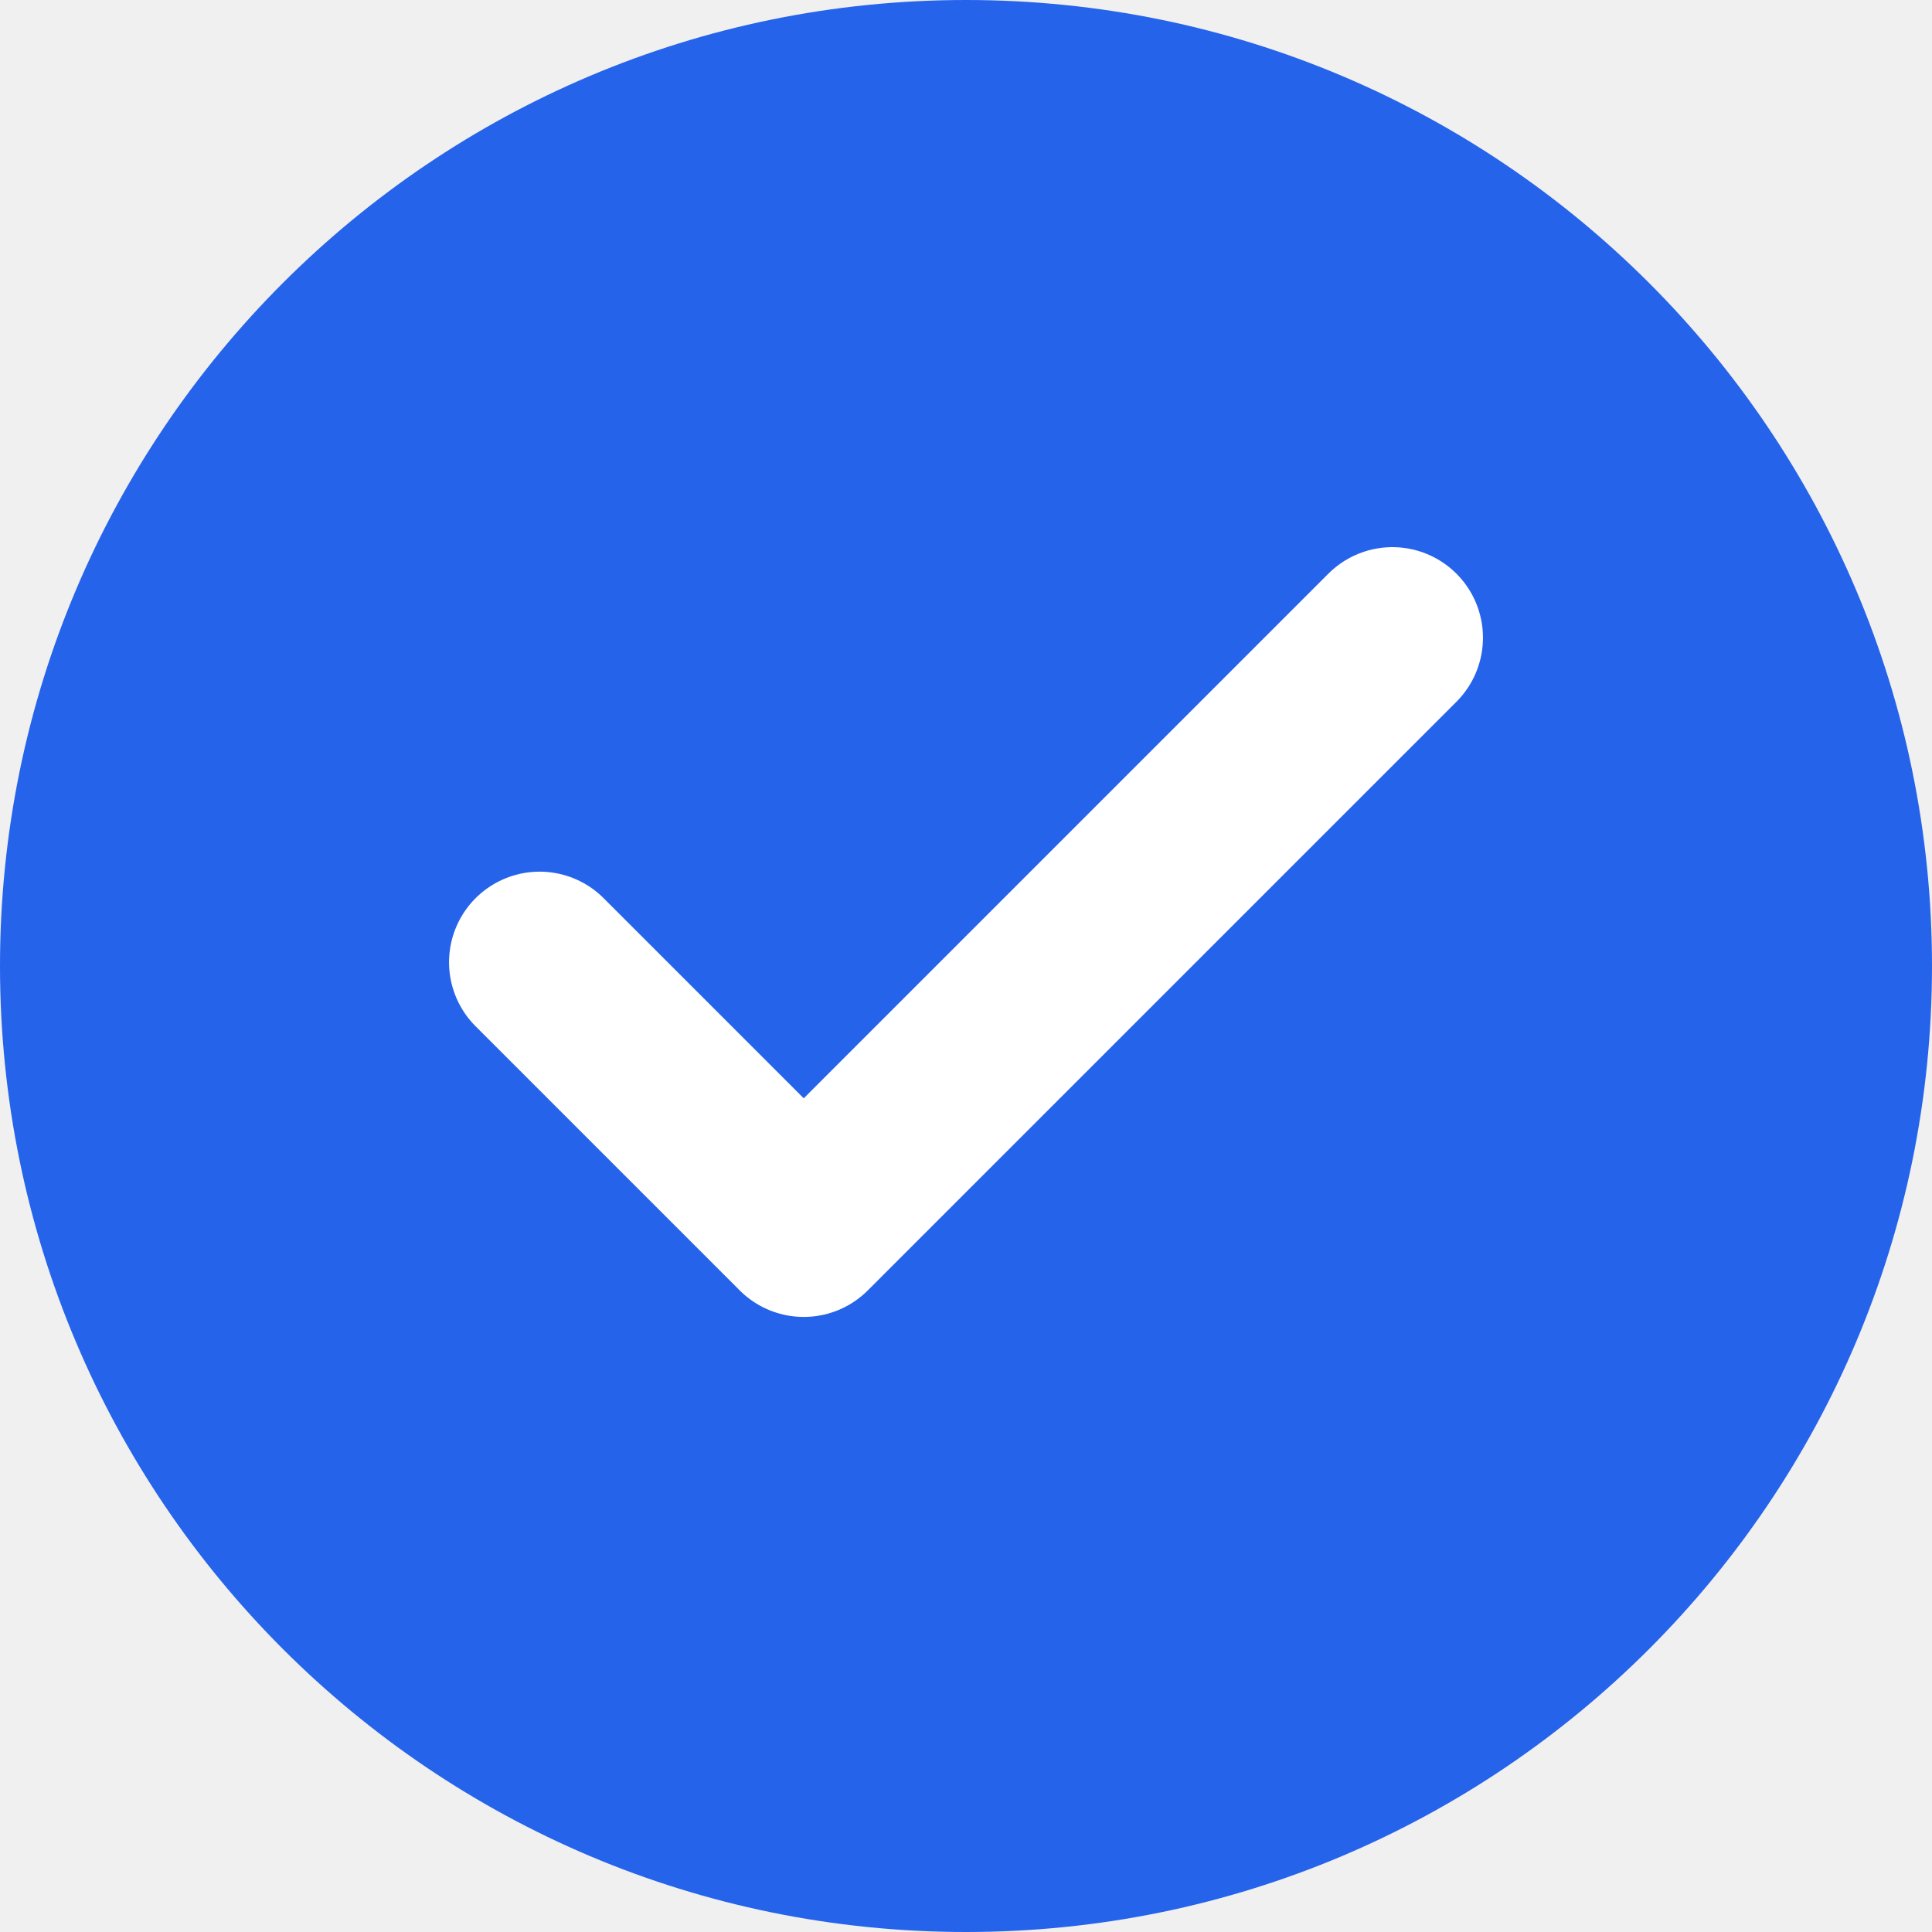
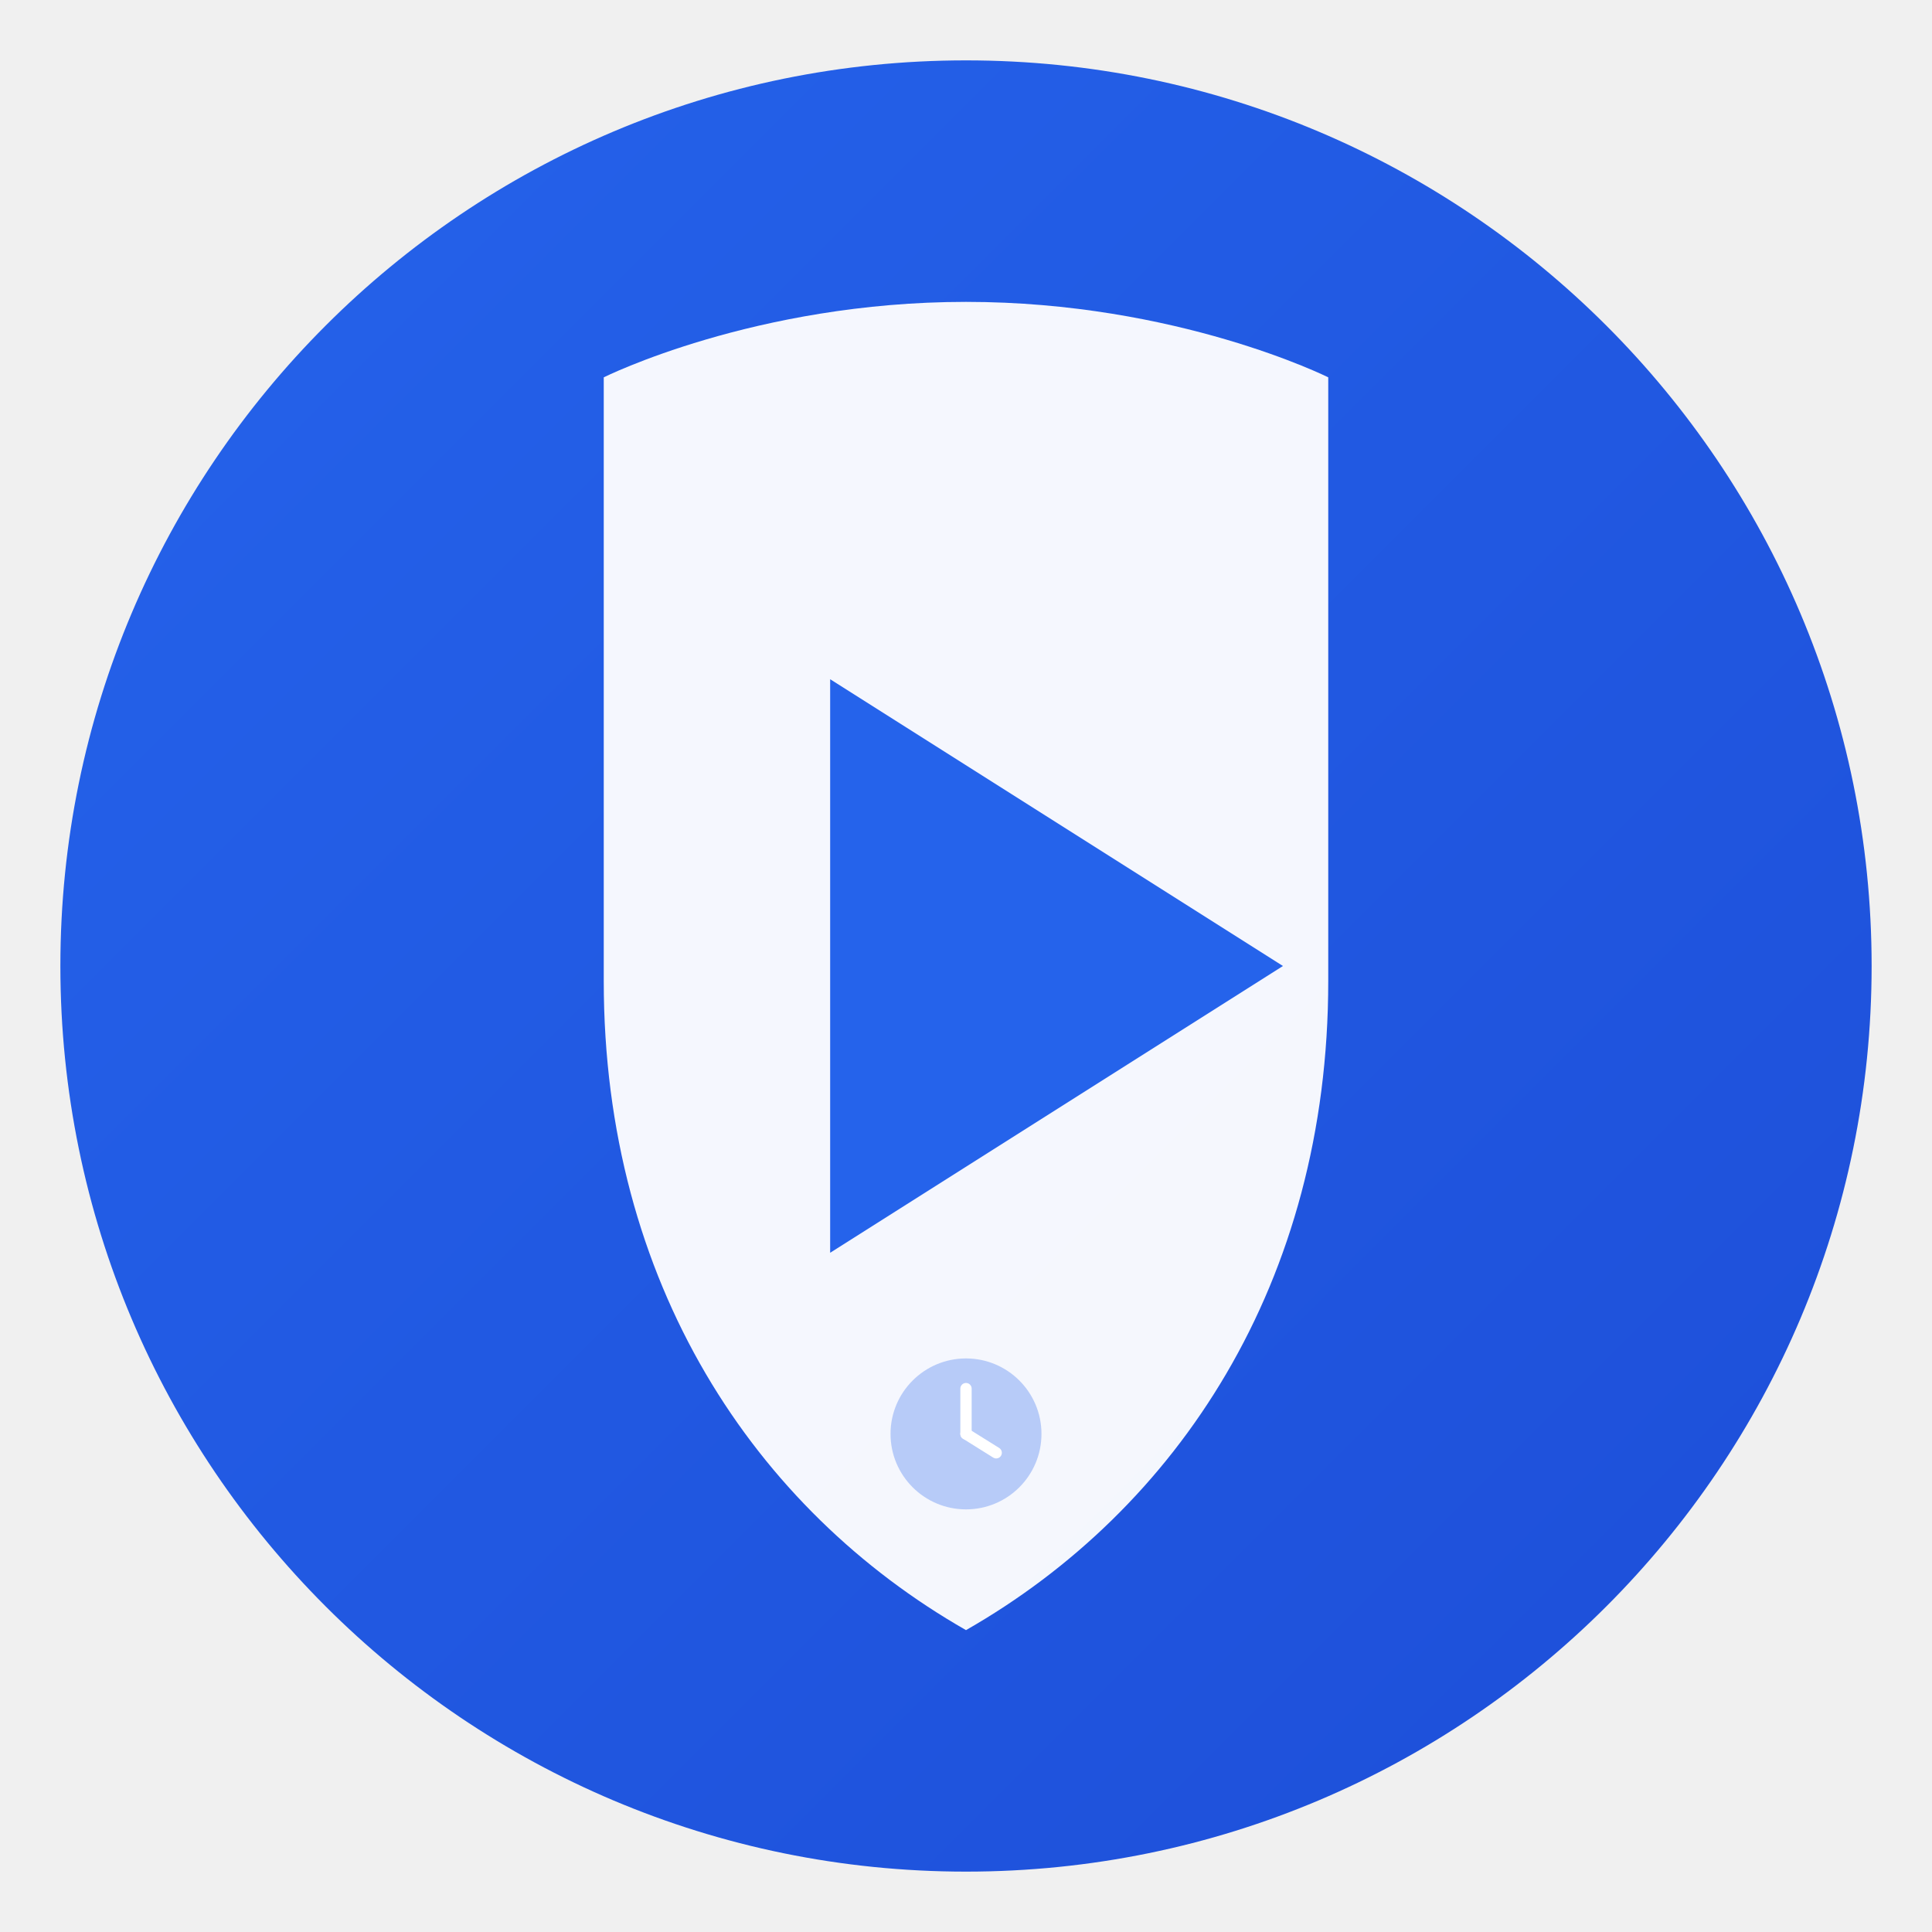
- <svg xmlns="http://www.w3.org/2000/svg" width="512" height="512" viewBox="0 0 512 512" fill="none">
-   <circle cx="256" cy="256" r="256" fill="#2563eb" />
-   <path d="M369 169L213 325L143 255" stroke="white" stroke-width="48" stroke-linecap="round" stroke-linejoin="round" fill="none" />
+ <svg xmlns="http://www.w3.org/2000/svg" viewBox="0 0 512 512">
+   <defs>
+     <linearGradient id="blueGrad" x1="0%" y1="0%" x2="100%" y2="100%">
+       <stop offset="0%" style="stop-color:#2563eb;stop-opacity:1" />
+       <stop offset="100%" style="stop-color:#1d4ed8;stop-opacity:1" />
+     </linearGradient>
+   </defs>
+   <circle cx="256" cy="256" r="240" fill="url(#blueGrad)" />
+   <path d="M256 80            C200 80 160 100 160 100            L160 260            C160 340 200 400 256 432            C312 400 352 340 352 260            L352 100            C352 100 312 80 256 80Z" fill="white" opacity="0.95" />
+   <path d="M220 180 L220 332 L340 256 Z" fill="#2563eb" />
+   <circle cx="256" cy="380" r="20" fill="#2563eb" opacity="0.3" />
+   <line x1="256" y1="380" x2="256" y2="368" stroke="white" stroke-width="3" stroke-linecap="round" />
+   <line x1="256" y1="380" x2="264" y2="385" stroke="white" stroke-width="3" stroke-linecap="round" />
</svg>
